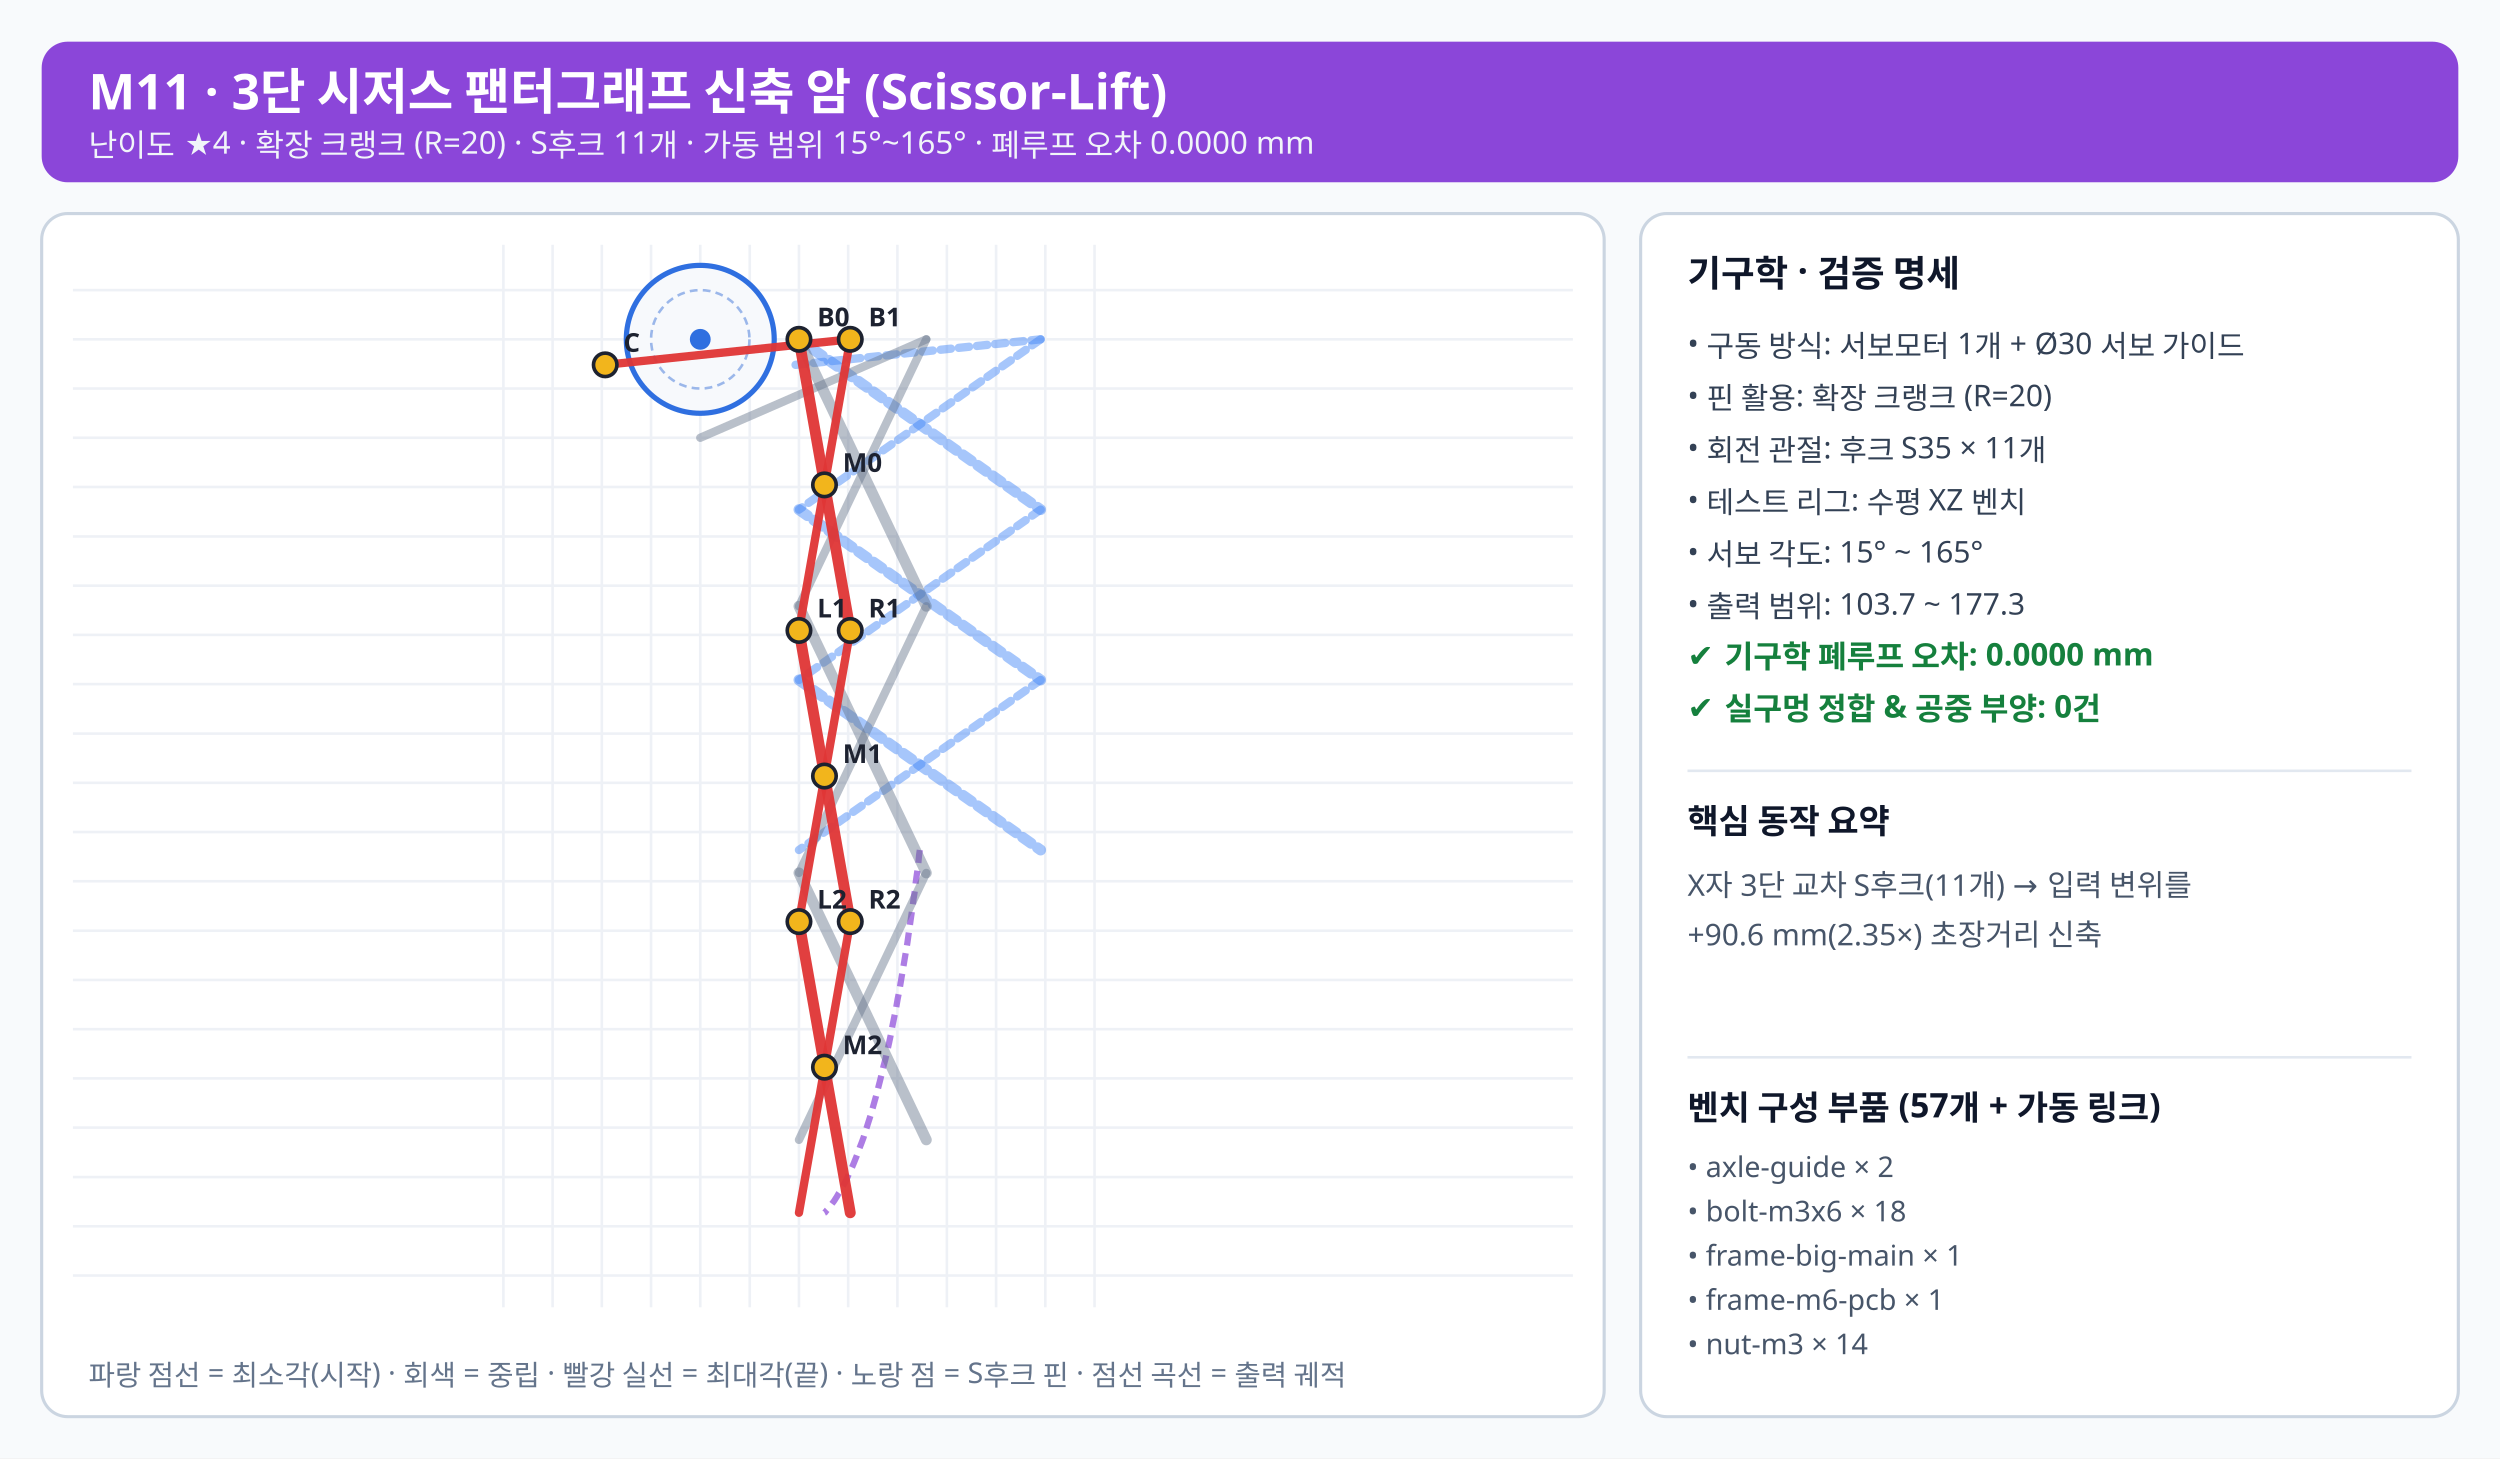
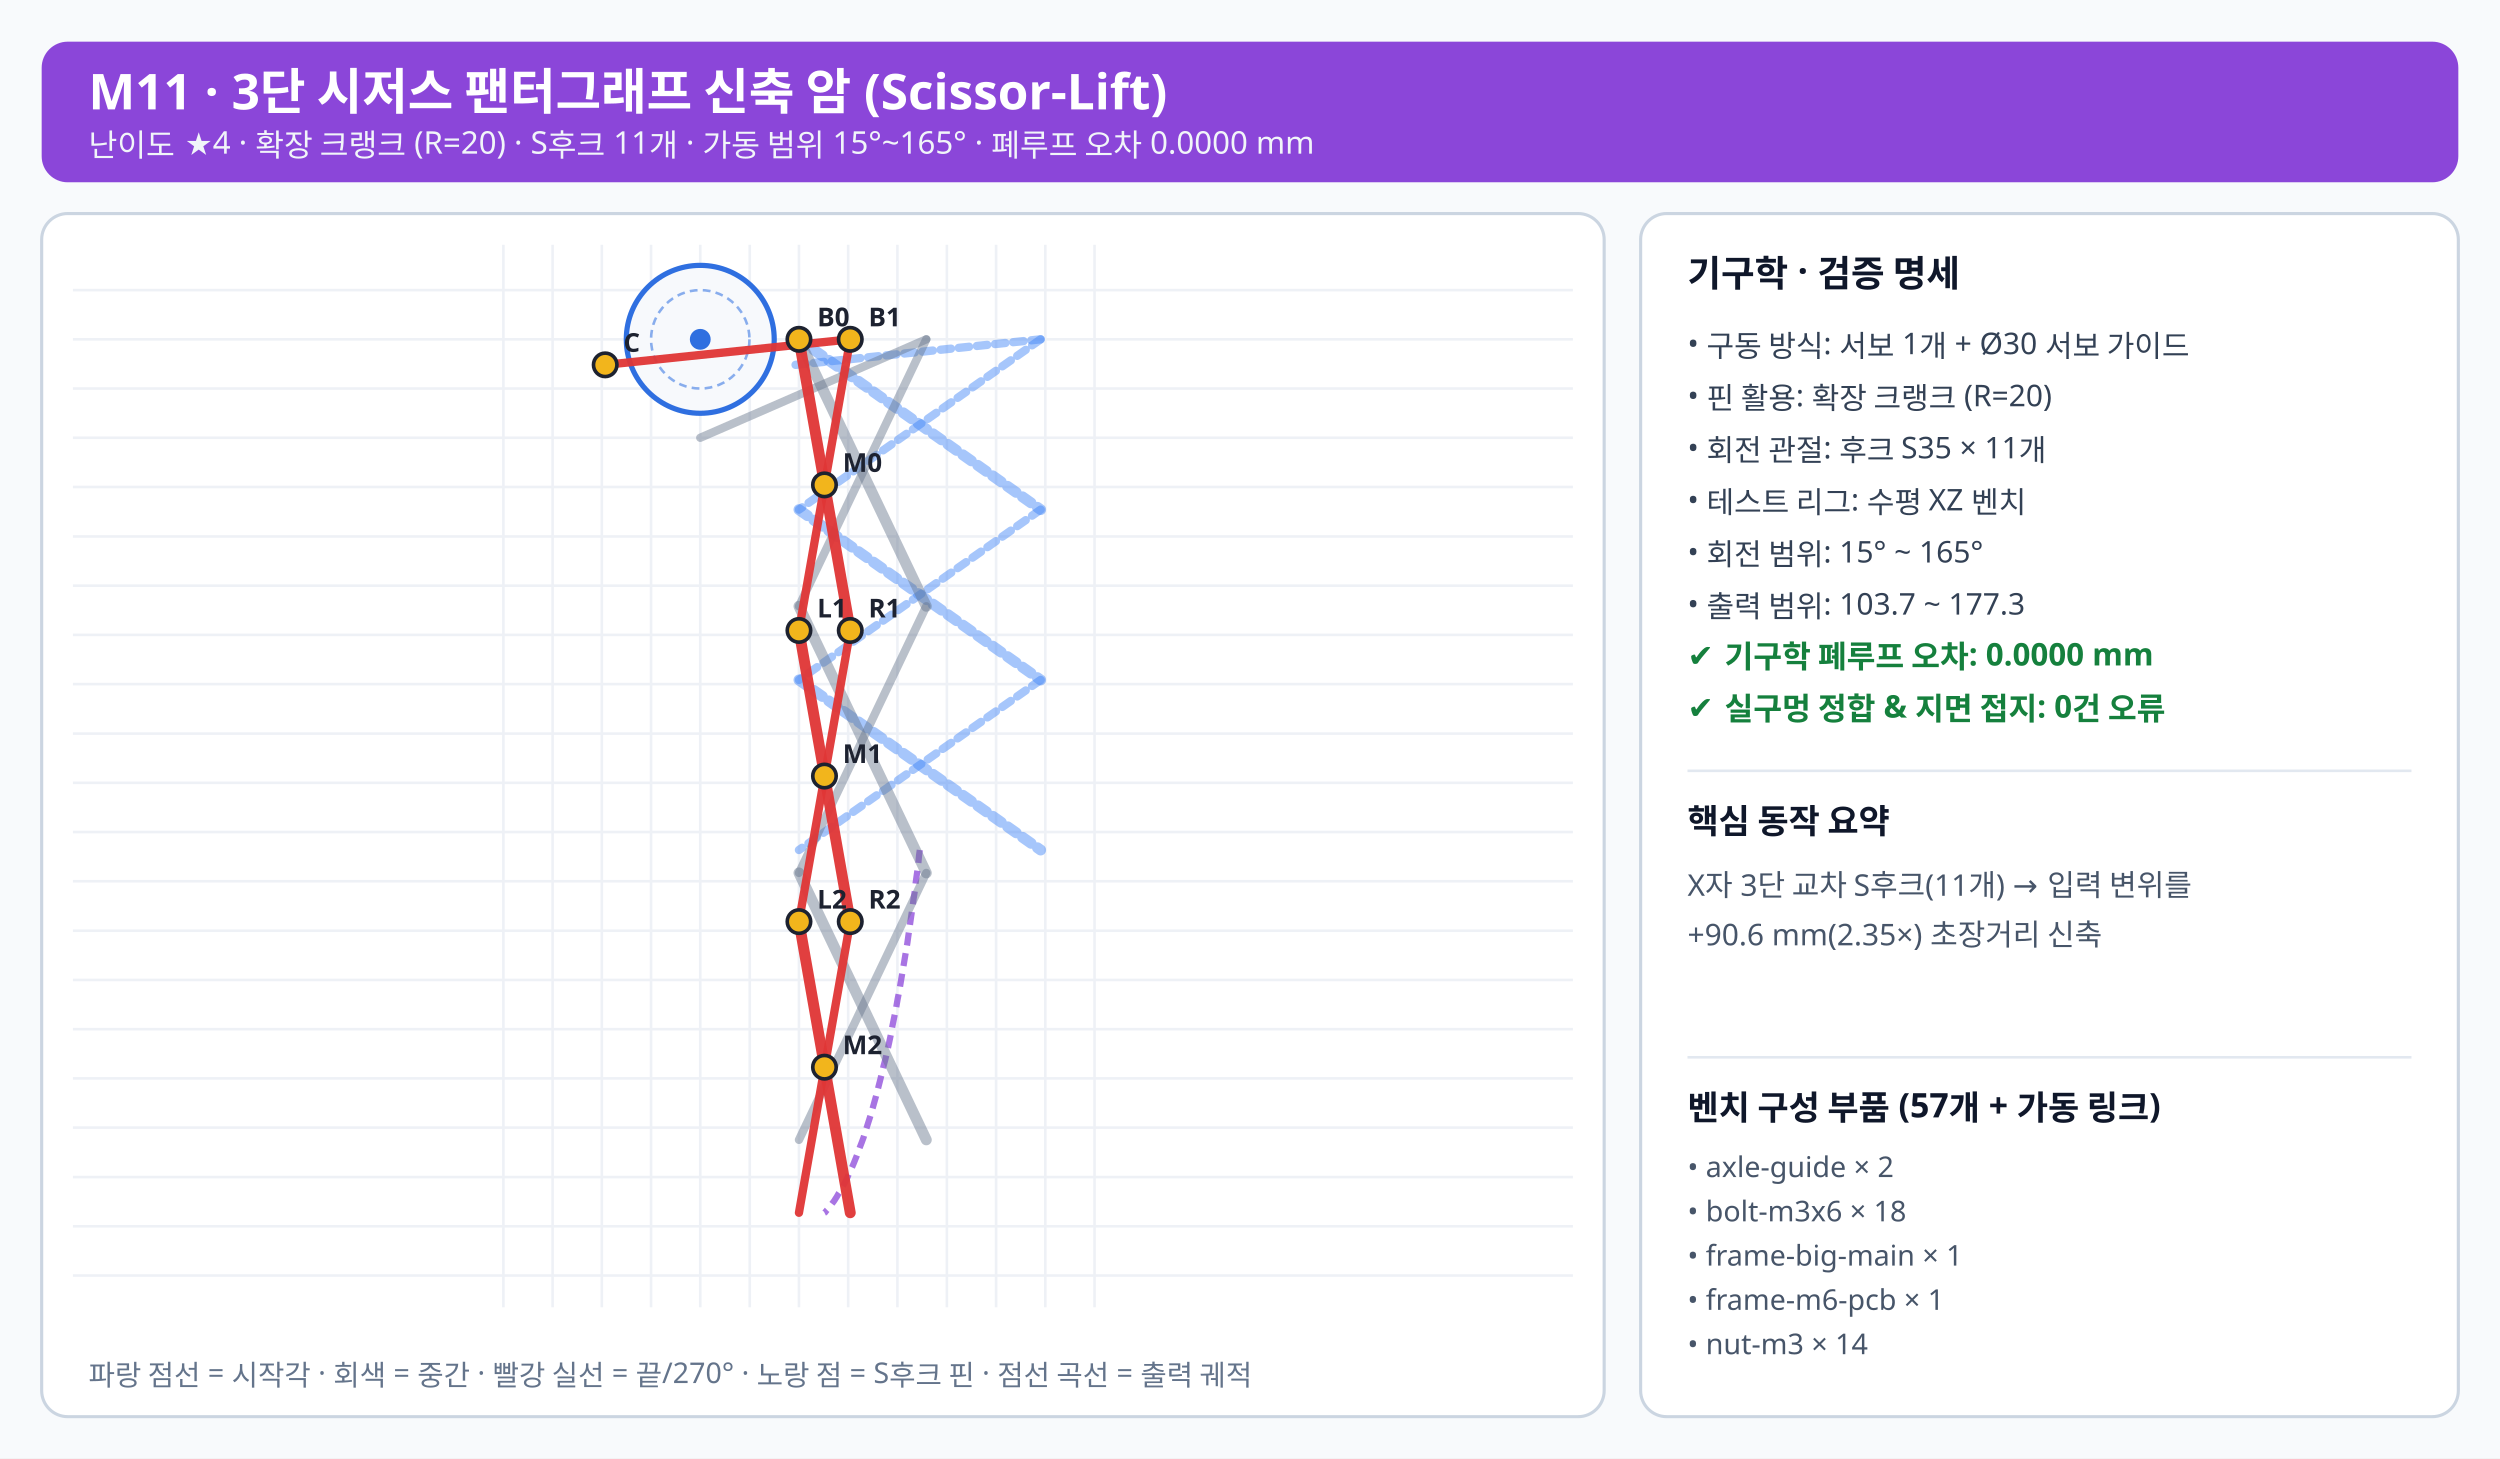
<svg xmlns="http://www.w3.org/2000/svg" viewBox="0 0 960 560" font-family="Pretendard,Apple SD Gothic Neo,sans-serif">
  <rect width="960" height="560" fill="#f8fafc" />
  <rect x="16" y="16" width="928" height="54" rx="10" fill="#8b46d9" />
  <text x="34" y="42" fill="#fff" font-size="19" font-weight="800">M11 · 3단 시저스 팬터그래프 신축 암 (Scissor-Lift)</text>
  <text x="34" y="60" fill="#f1f5f9" font-size="12">난이도 ★4 · 확장 크랭크 (R=20) · S후크 11개 · 가동 범위 15°~165° · 폐루프 오차 0.0000 mm</text>
  <rect x="16" y="82" width="600" height="462" rx="10" fill="#fff" stroke="#cbd5e1" stroke-width="1.2" />
  <line x1="193.3" y1="94" x2="193.3" y2="502" stroke="#eef1f6" stroke-width="1" />
  <line x1="212.2" y1="94" x2="212.2" y2="502" stroke="#eef1f6" stroke-width="1" />
  <line x1="231.1" y1="94" x2="231.1" y2="502" stroke="#eef1f6" stroke-width="1" />
  <line x1="250.0" y1="94" x2="250.0" y2="502" stroke="#eef1f6" stroke-width="1" />
  <line x1="268.9" y1="94" x2="268.9" y2="502" stroke="#eef1f6" stroke-width="1" />
  <line x1="287.9" y1="94" x2="287.9" y2="502" stroke="#eef1f6" stroke-width="1" />
  <line x1="306.8" y1="94" x2="306.8" y2="502" stroke="#eef1f6" stroke-width="1" />
  <line x1="325.7" y1="94" x2="325.7" y2="502" stroke="#eef1f6" stroke-width="1" />
  <line x1="344.6" y1="94" x2="344.6" y2="502" stroke="#eef1f6" stroke-width="1" />
  <line x1="363.6" y1="94" x2="363.6" y2="502" stroke="#eef1f6" stroke-width="1" />
  <line x1="382.5" y1="94" x2="382.5" y2="502" stroke="#eef1f6" stroke-width="1" />
  <line x1="401.4" y1="94" x2="401.4" y2="502" stroke="#eef1f6" stroke-width="1" />
  <line x1="420.3" y1="94" x2="420.3" y2="502" stroke="#eef1f6" stroke-width="1" />
  <line x1="28" y1="111.4" x2="604" y2="111.4" stroke="#eef1f6" stroke-width="1" />
  <line x1="28" y1="130.3" x2="604" y2="130.3" stroke="#eef1f6" stroke-width="1" />
  <line x1="28" y1="149.2" x2="604" y2="149.2" stroke="#eef1f6" stroke-width="1" />
  <line x1="28" y1="168.1" x2="604" y2="168.1" stroke="#eef1f6" stroke-width="1" />
  <line x1="28" y1="187.0" x2="604" y2="187.0" stroke="#eef1f6" stroke-width="1" />
  <line x1="28" y1="206.0" x2="604" y2="206.0" stroke="#eef1f6" stroke-width="1" />
  <line x1="28" y1="224.9" x2="604" y2="224.9" stroke="#eef1f6" stroke-width="1" />
  <line x1="28" y1="243.8" x2="604" y2="243.8" stroke="#eef1f6" stroke-width="1" />
  <line x1="28" y1="262.7" x2="604" y2="262.7" stroke="#eef1f6" stroke-width="1" />
  <line x1="28" y1="281.7" x2="604" y2="281.7" stroke="#eef1f6" stroke-width="1" />
  <line x1="28" y1="300.6" x2="604" y2="300.6" stroke="#eef1f6" stroke-width="1" />
  <line x1="28" y1="319.5" x2="604" y2="319.5" stroke="#eef1f6" stroke-width="1" />
  <line x1="28" y1="338.4" x2="604" y2="338.4" stroke="#eef1f6" stroke-width="1" />
  <line x1="28" y1="357.4" x2="604" y2="357.4" stroke="#eef1f6" stroke-width="1" />
  <line x1="28" y1="376.3" x2="604" y2="376.3" stroke="#eef1f6" stroke-width="1" />
  <line x1="28" y1="395.2" x2="604" y2="395.2" stroke="#eef1f6" stroke-width="1" />
  <line x1="28" y1="414.1" x2="604" y2="414.1" stroke="#eef1f6" stroke-width="1" />
  <line x1="28" y1="433.0" x2="604" y2="433.0" stroke="#eef1f6" stroke-width="1" />
  <line x1="28" y1="452.0" x2="604" y2="452.0" stroke="#eef1f6" stroke-width="1" />
  <line x1="28" y1="470.9" x2="604" y2="470.9" stroke="#eef1f6" stroke-width="1" />
  <line x1="28" y1="489.8" x2="604" y2="489.8" stroke="#eef1f6" stroke-width="1" />
  <circle cx="268.9" cy="130.3" r="28.4" fill="#f7f9fc" stroke="#2f6fe0" stroke-width="2.0" />
-   <circle cx="268.9" cy="130.3" r="18.9" fill="none" stroke="#9bb7ea" stroke-width="1" stroke-dasharray="3 2" />
+   <circle cx="268.9" cy="130.3" r="18.9" fill="none" stroke="#2f6fe0" stroke-width="1" stroke-opacity="0.55" stroke-dasharray="3 2" />
  <circle cx="268.9" cy="130.3" r="4" fill="#2f6fe0" />
-   <polyline points="353.2,326.4 352.9,328.6 352.7,330.9 352.4,333.5 352.0,336.2 351.6,339.1 351.3,342.1 350.8,345.2 350.4,348.5 349.9,351.8 349.4,355.3 348.9,358.7 348.4,362.3 347.8,365.8 347.2,369.4 346.6,373.0 346.0,376.5 345.4,380.1 344.7,383.6 344.1,387.1 343.4,390.5 342.7,393.9 342.1,397.2 341.4,400.5 340.7,403.6 340.0,406.7 339.2,409.7 338.5,412.7 337.8,415.5 337.1,418.2 336.4,420.9 335.7,423.4 335.0,425.9 334.3,428.3 333.6,430.5 332.9,432.7 332.2,434.8 331.6,436.8 330.9,438.7 330.2,440.5 329.6,442.2 329.0,443.8 328.4,445.3 327.8,446.8 327.2,448.2 326.6,449.5 326.0,450.7 325.5,451.9 325.0,453.0 324.5,454.0 324.0,454.9 323.5,455.8 323.0,456.7 322.6,457.5 322.1,458.2 321.7,458.9 321.3,459.6 320.9,460.2 320.6,460.7 320.2,461.3 319.9,461.7 319.5,462.2 319.2,462.6 318.9,463.0 318.7,463.3 318.4,463.7 318.2,464.0 317.9,464.3 317.7,464.5 317.5,464.7 317.3,465.0 317.2,465.1 317.0,465.3 316.9,465.5 316.8,465.6 316.6,465.7" fill="none" stroke="#8b46d9" stroke-width="2.4" stroke-opacity="0.7" stroke-dasharray="5 3" />
+   <polyline points="353.2,326.4 352.9,328.6 352.7,330.9 352.4,333.5 352.0,336.2 351.6,339.1 351.3,342.1 350.8,345.2 350.4,348.5 349.9,351.8 349.4,355.3 348.9,358.7 348.4,362.3 347.8,365.8 347.2,369.4 346.6,373.0 346.0,376.5 345.4,380.1 344.7,383.6 344.1,387.1 343.4,390.5 342.7,393.9 342.1,397.2 341.4,400.5 340.7,403.6 340.0,406.7 339.2,409.7 338.5,412.7 337.8,415.5 337.1,418.2 336.4,420.9 335.7,423.4 335.0,425.9 334.3,428.3 333.6,430.5 332.9,432.7 332.2,434.8 331.6,436.8 330.9,438.7 330.2,440.5 329.6,442.2 329.0,443.8 328.4,445.3 327.8,446.8 327.2,448.2 326.6,449.5 326.0,450.7 325.5,451.9 325.0,453.0 324.5,454.0 324.0,454.9 323.5,455.8 323.0,456.7 322.6,457.5 322.1,458.2 321.7,458.9 321.3,459.6 320.9,460.2 320.6,460.7 320.2,461.3 319.9,461.7 319.5,462.2 319.2,462.6 318.9,463.0 318.7,463.3 318.4,463.7 318.2,464.0 317.9,464.3 317.7,464.5 317.5,464.7 317.3,465.0 317.2,465.1 317.0,465.3 316.9,465.5 316.8,465.6 316.6,465.7" fill="none" stroke="#8b46d9" stroke-width="2.4" stroke-opacity="0.75" stroke-dasharray="5 3" />
  <line x1="305.5" y1="140.1" x2="399.6" y2="130.3" stroke="#3b82f6" stroke-width="3.2" stroke-linecap="round" stroke-opacity="0.45" stroke-dasharray="4 3" />
  <line x1="306.8" y1="130.3" x2="399.6" y2="195.7" stroke="#3b82f6" stroke-width="4.2" stroke-linecap="round" stroke-opacity="0.45" stroke-dasharray="4 3" />
  <line x1="399.6" y1="130.3" x2="306.8" y2="195.7" stroke="#3b82f6" stroke-width="3.2" stroke-linecap="round" stroke-opacity="0.45" stroke-dasharray="4 3" />
  <line x1="306.8" y1="195.7" x2="399.6" y2="261.1" stroke="#3b82f6" stroke-width="4.2" stroke-linecap="round" stroke-opacity="0.45" stroke-dasharray="4 3" />
  <line x1="399.6" y1="195.7" x2="306.8" y2="261.1" stroke="#3b82f6" stroke-width="3.2" stroke-linecap="round" stroke-opacity="0.45" stroke-dasharray="4 3" />
  <line x1="306.8" y1="261.1" x2="399.6" y2="326.4" stroke="#3b82f6" stroke-width="4.2" stroke-linecap="round" stroke-opacity="0.45" stroke-dasharray="4 3" />
  <line x1="399.6" y1="261.1" x2="306.8" y2="326.4" stroke="#3b82f6" stroke-width="3.2" stroke-linecap="round" stroke-opacity="0.45" stroke-dasharray="4 3" />
  <line x1="268.9" y1="168.1" x2="355.7" y2="130.3" stroke="#64748b" stroke-width="3.2" stroke-linecap="round" stroke-opacity="0.45" />
  <line x1="306.8" y1="130.3" x2="355.7" y2="232.8" stroke="#64748b" stroke-width="4.2" stroke-linecap="round" stroke-opacity="0.45" />
  <line x1="355.7" y1="130.3" x2="306.8" y2="232.8" stroke="#64748b" stroke-width="3.2" stroke-linecap="round" stroke-opacity="0.45" />
  <line x1="306.8" y1="232.8" x2="355.7" y2="335.2" stroke="#64748b" stroke-width="4.2" stroke-linecap="round" stroke-opacity="0.45" />
  <line x1="355.7" y1="232.8" x2="306.8" y2="335.2" stroke="#64748b" stroke-width="3.2" stroke-linecap="round" stroke-opacity="0.45" />
  <line x1="306.8" y1="335.2" x2="355.7" y2="437.7" stroke="#64748b" stroke-width="4.2" stroke-linecap="round" stroke-opacity="0.45" />
  <line x1="355.7" y1="335.2" x2="306.8" y2="437.7" stroke="#64748b" stroke-width="3.2" stroke-linecap="round" stroke-opacity="0.45" />
  <line x1="232.4" y1="140.1" x2="326.5" y2="130.3" stroke="#e03636" stroke-width="3.2" stroke-linecap="round" stroke-opacity="0.95" />
  <line x1="306.8" y1="130.3" x2="326.5" y2="242.1" stroke="#e03636" stroke-width="4.2" stroke-linecap="round" stroke-opacity="0.95" />
  <line x1="326.5" y1="130.3" x2="306.8" y2="242.1" stroke="#e03636" stroke-width="3.2" stroke-linecap="round" stroke-opacity="0.95" />
  <line x1="306.8" y1="242.1" x2="326.5" y2="353.9" stroke="#e03636" stroke-width="4.2" stroke-linecap="round" stroke-opacity="0.95" />
  <line x1="326.5" y1="242.1" x2="306.8" y2="353.9" stroke="#e03636" stroke-width="3.2" stroke-linecap="round" stroke-opacity="0.95" />
  <line x1="306.8" y1="353.9" x2="326.5" y2="465.7" stroke="#e03636" stroke-width="4.2" stroke-linecap="round" stroke-opacity="0.95" />
  <line x1="326.5" y1="353.9" x2="306.8" y2="465.7" stroke="#e03636" stroke-width="3.2" stroke-linecap="round" stroke-opacity="0.95" />
  <circle cx="232.4" cy="140.1" r="4.5" fill="#f2b51c" stroke="#1d2230" stroke-width="1.4" />
  <text x="239.4" y="135.1" font-size="10" font-weight="700" fill="#1d2230">C</text>
  <circle cx="306.8" cy="130.3" r="4.5" fill="#f2b51c" stroke="#1d2230" stroke-width="1.4" />
  <text x="313.8" y="125.3" font-size="10" font-weight="700" fill="#1d2230">B0</text>
  <circle cx="326.5" cy="130.3" r="4.5" fill="#f2b51c" stroke="#1d2230" stroke-width="1.4" />
  <text x="333.5" y="125.3" font-size="10" font-weight="700" fill="#1d2230">B1</text>
  <circle cx="316.6" cy="186.2" r="4.5" fill="#f2b51c" stroke="#1d2230" stroke-width="1.4" />
  <text x="323.6" y="181.2" font-size="10" font-weight="700" fill="#1d2230">M0</text>
  <circle cx="316.6" cy="298.0" r="4.5" fill="#f2b51c" stroke="#1d2230" stroke-width="1.4" />
  <text x="323.6" y="293.0" font-size="10" font-weight="700" fill="#1d2230">M1</text>
  <circle cx="306.8" cy="242.1" r="4.5" fill="#f2b51c" stroke="#1d2230" stroke-width="1.4" />
  <text x="313.8" y="237.1" font-size="10" font-weight="700" fill="#1d2230">L1</text>
  <circle cx="326.5" cy="242.1" r="4.5" fill="#f2b51c" stroke="#1d2230" stroke-width="1.4" />
  <text x="333.5" y="237.1" font-size="10" font-weight="700" fill="#1d2230">R1</text>
  <circle cx="316.6" cy="409.8" r="4.5" fill="#f2b51c" stroke="#1d2230" stroke-width="1.4" />
  <text x="323.6" y="404.8" font-size="10" font-weight="700" fill="#1d2230">M2</text>
  <circle cx="306.8" cy="353.9" r="4.5" fill="#f2b51c" stroke="#1d2230" stroke-width="1.4" />
  <text x="313.8" y="348.9" font-size="10" font-weight="700" fill="#1d2230">L2</text>
  <circle cx="326.5" cy="353.9" r="4.5" fill="#f2b51c" stroke="#1d2230" stroke-width="1.4" />
  <text x="333.5" y="348.9" font-size="10" font-weight="700" fill="#1d2230">R2</text>
-   <text x="34" y="532" fill="#64748b" font-size="11">파랑 점선 = 최소각(시작) · 회색 = 중립 · 빨강 실선 = 최대각(끝) · 노랑 점 = S후크 핀 · 점선 곡선 = 출력 궤적</text>
+   <text x="34" y="532" fill="#64748b" font-size="11">파랑 점선 = 시작각 · 회색 = 중간 · 빨강 실선 = 끝/270° · 노랑 점 = S후크 핀 · 점선 곡선 = 출력 궤적</text>
  <rect x="630" y="82" width="314" height="462" rx="10" fill="#fff" stroke="#cbd5e1" stroke-width="1.2" />
  <text x="648" y="110" fill="#0f172a" font-size="14" font-weight="800">기구학 · 검증 명세</text>
-   <text x="648" y="136" fill="#334155" font-size="11.5">• 구동 방식: 서보모터 1개 + Ø30 서보 가이드</text>
+   <text x="648" y="136" fill="#334155" font-size="11.5">• 구동 방식: 서보 1개 + Ø30 서보 가이드</text>
  <text x="648" y="156" fill="#334155" font-size="11.5">• 핀 활용: 확장 크랭크 (R=20)</text>
  <text x="648" y="176" fill="#334155" font-size="11.5">• 회전 관절: 후크 S35 × 11개</text>
  <text x="648" y="196" fill="#334155" font-size="11.5">• 테스트 리그: 수평 XZ 벤치</text>
-   <text x="648" y="216" fill="#334155" font-size="11.5">• 서보 각도: 15° ~ 165°</text>
+   <text x="648" y="216" fill="#334155" font-size="11.5">• 회전 범위: 15° ~ 165°</text>
  <text x="648" y="236" fill="#334155" font-size="11.5">• 출력 범위: 103.7 ~ 177.3</text>
  <text x="648" y="256" fill="#15803d" font-size="12" font-weight="800">✔ 기구학 폐루프 오차: 0.0000 mm</text>
-   <text x="648" y="276" fill="#15803d" font-size="12" font-weight="800">✔ 실구멍 정합 &amp; 공중 부양: 0건</text>
+   <text x="648" y="276" fill="#15803d" font-size="12" font-weight="800">✔ 실구멍 정합 &amp; 지면 접지: 0건 오류</text>
  <line x1="648" y1="296" x2="926" y2="296" stroke="#e2e8f0" />
  <text x="648" y="320" fill="#0f172a" font-size="13" font-weight="800">핵심 동작 요약</text>
  <text x="648" y="344" fill="#475569" font-size="11.5">X자 3단 교차 S후크(11개) → 입력 변위를</text>
  <text x="648" y="363" fill="#475569" font-size="11.5"> +90.6 mm(2.35×) 초장거리 신축</text>
  <line x1="648" y1="406" x2="926" y2="406" stroke="#e2e8f0" />
  <text x="648" y="430" fill="#0f172a" font-size="13" font-weight="800">벤치 구성 부품 (57개 + 가동 링크)</text>
  <text x="648" y="452" fill="#475569" font-size="11">• axle-guide × 2</text>
  <text x="648" y="469" fill="#475569" font-size="11">• bolt-m3x6 × 18</text>
  <text x="648" y="486" fill="#475569" font-size="11">• frame-big-main × 1</text>
  <text x="648" y="503" fill="#475569" font-size="11">• frame-m6-pcb × 1</text>
  <text x="648" y="520" fill="#475569" font-size="11">• nut-m3 × 14</text>
</svg>
